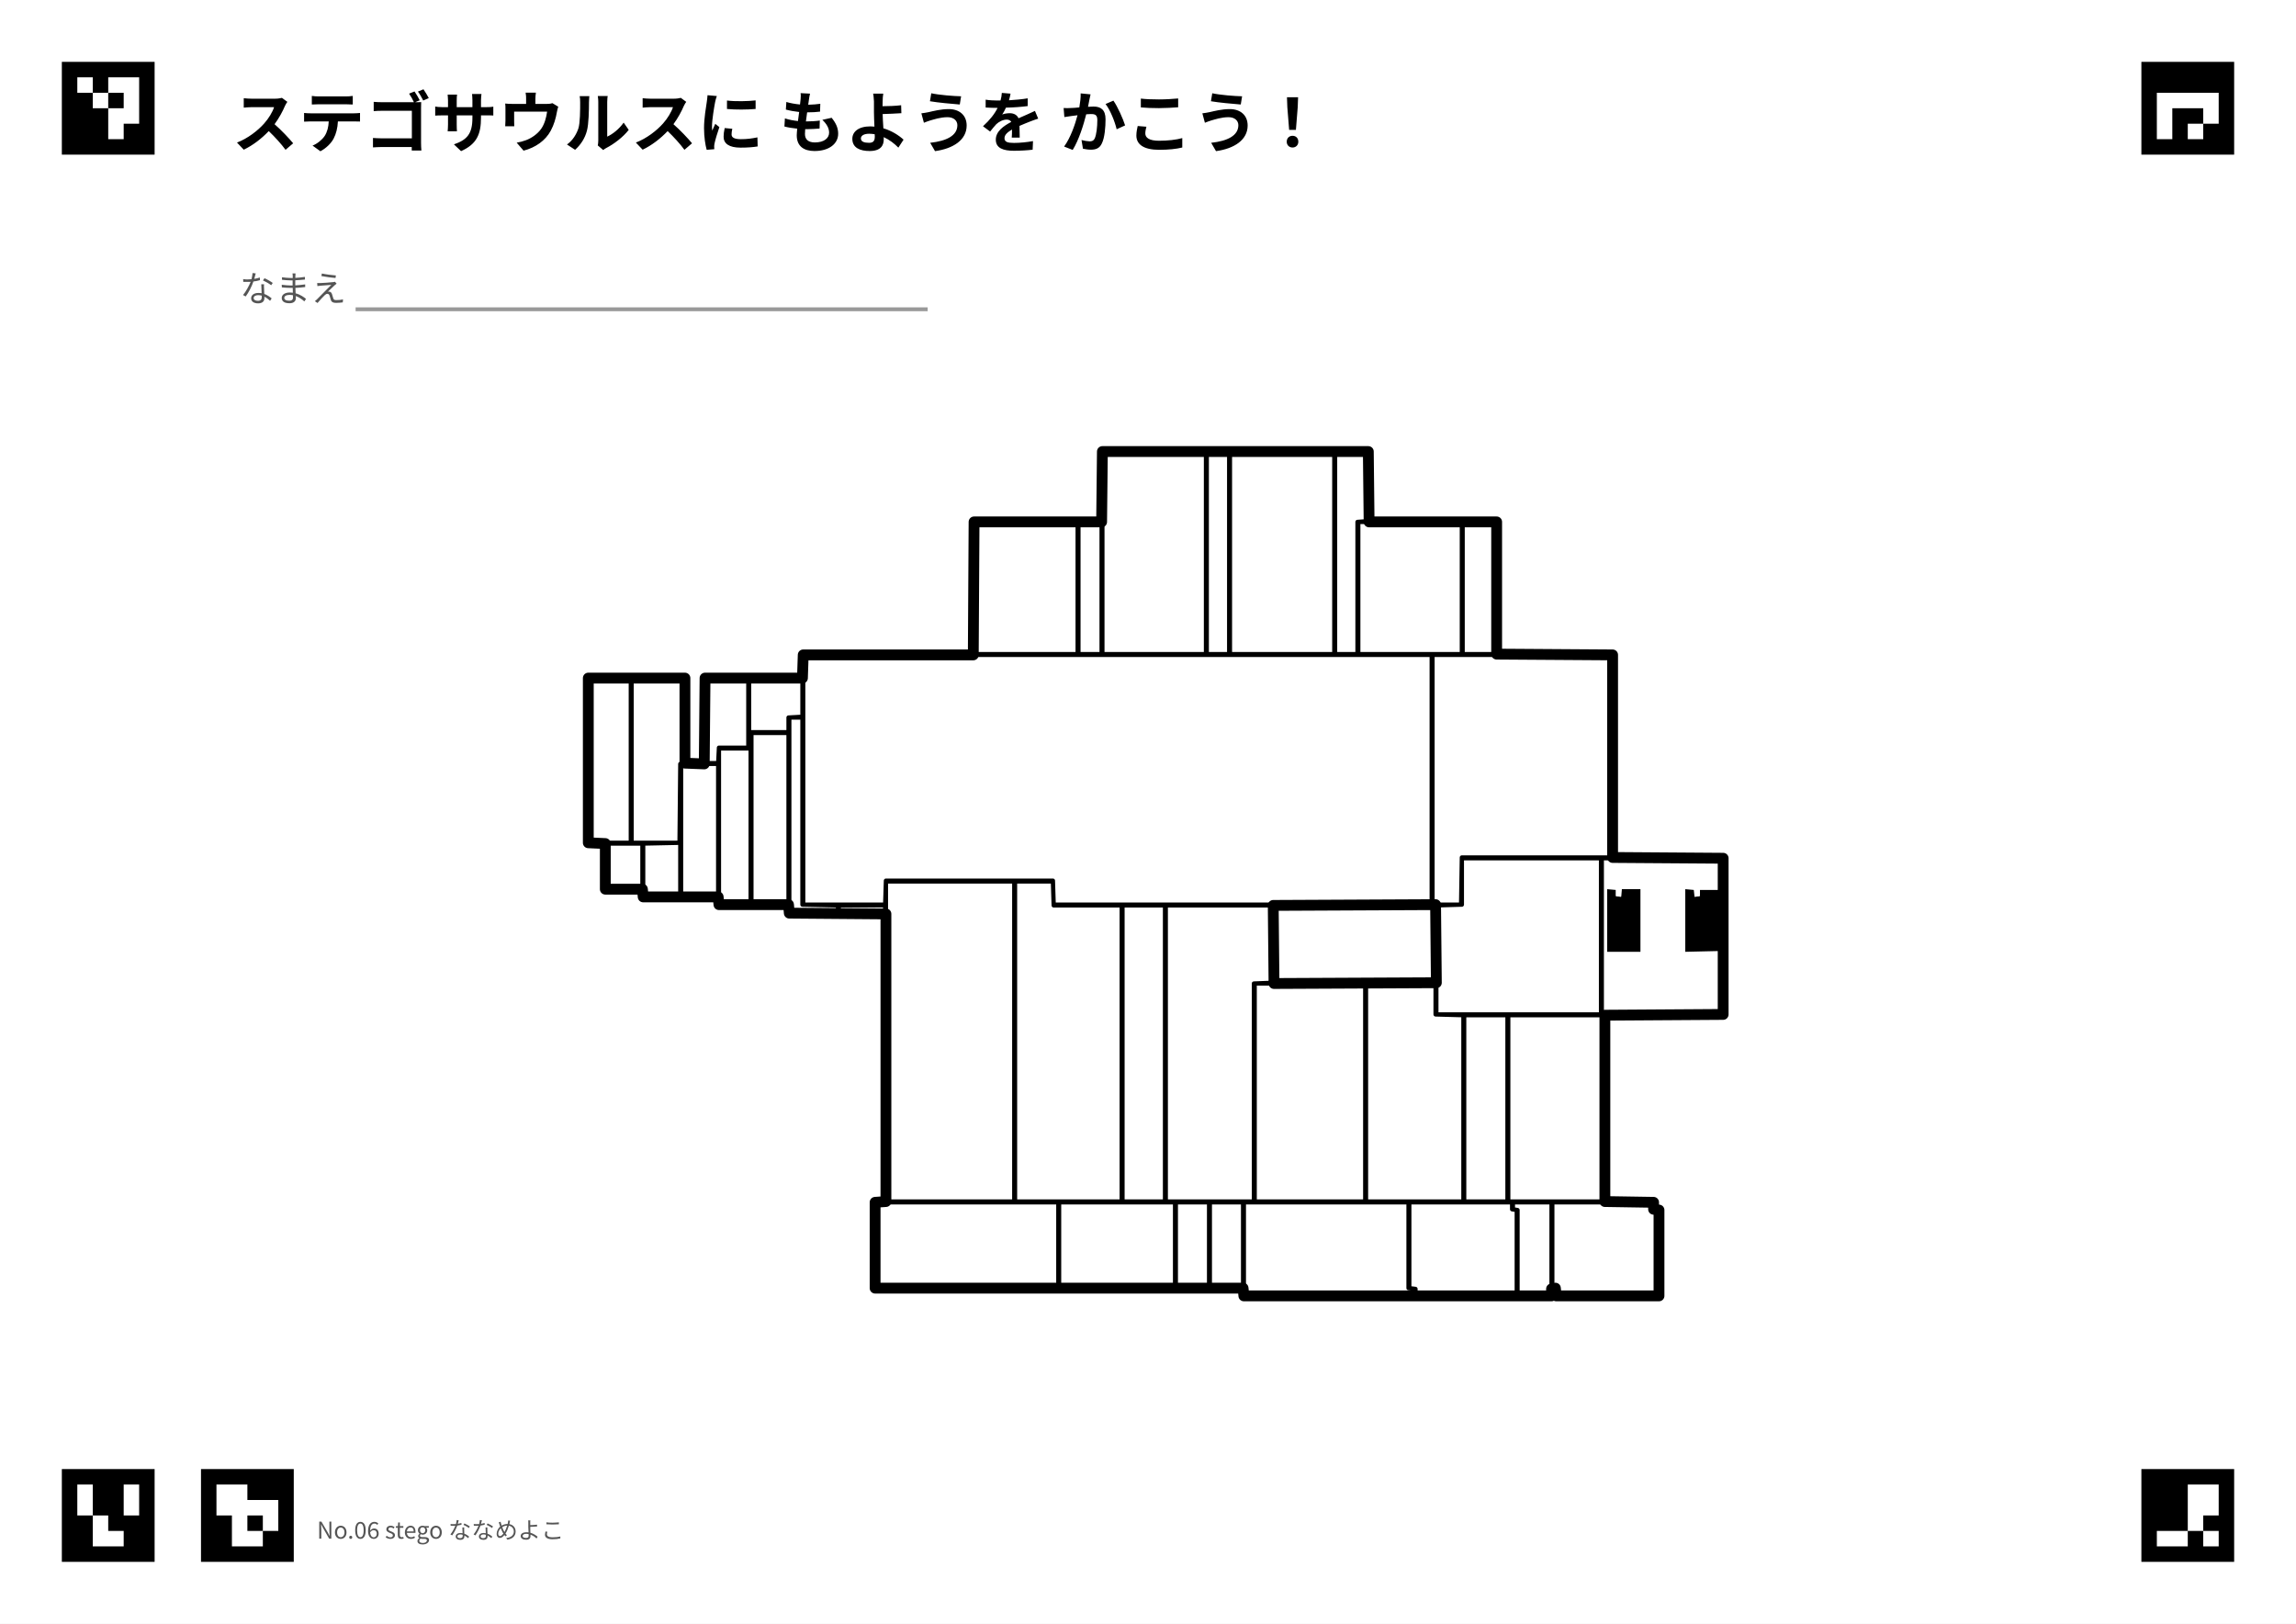
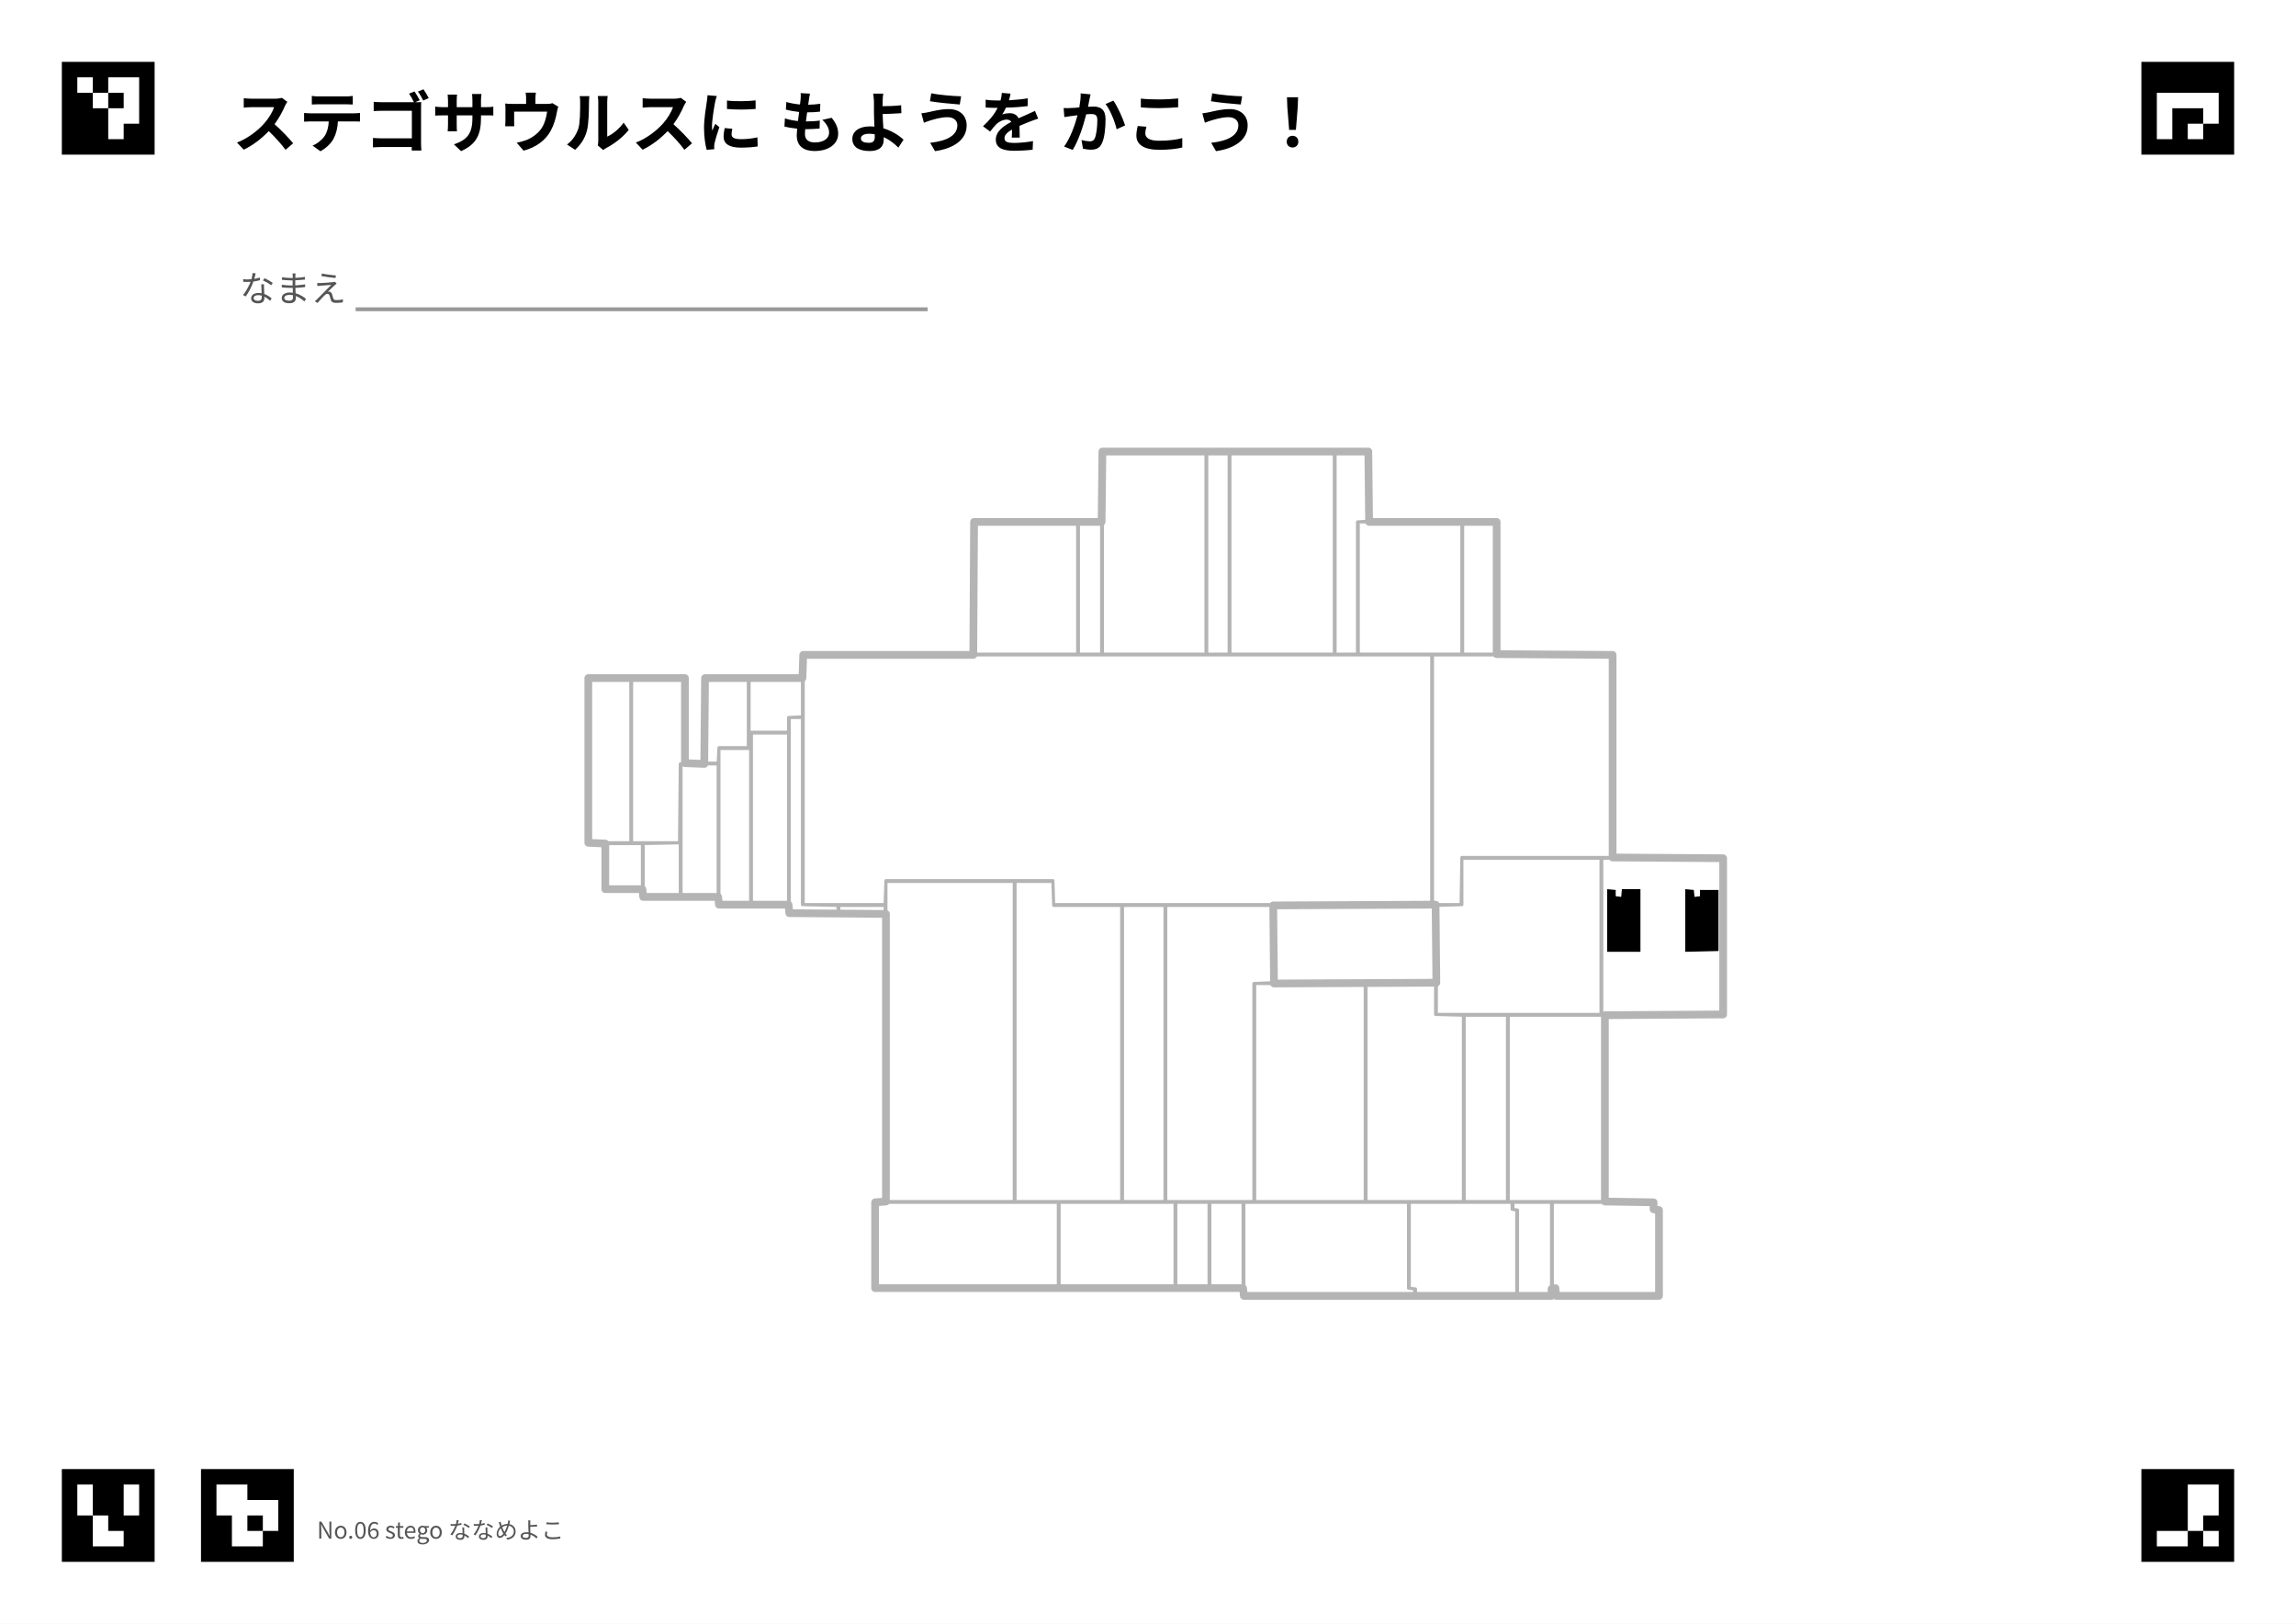
<svg xmlns="http://www.w3.org/2000/svg" width="297mm" height="210mm" viewBox="0 0 297 210">
  <style>
-   #silhouette{fill:#fff} .plane{fill:none;stroke:#000;stroke-width:0.55;stroke-linejoin:round}
-   .outline{fill:none;stroke:#000;stroke-width:1.4;stroke-linejoin:round} .eye{fill:#000} .eye-hl{fill:#fff} .marker{fill:#000}
+   /* 恐竜の線は うすいグレー・細め（ぬりえを読み込んだ時に 線が模様として出にくい）。目・マーカーは黒のまま */
+   #silhouette{fill:#fff} .plane{fill:none;stroke:#b4b4b4;stroke-width:0.4;stroke-linejoin:round}
+   .outline{fill:none;stroke:#b4b4b4;stroke-width:1.0;stroke-linejoin:round} .eye{fill:#000} .eye-hl{fill:#fff} .marker{fill:#000}
  .title{font-family:"Hiragino Maru Gothic ProN","BIZ UDPGothic","Noto Sans CJK JP","Noto Sans JP",sans-serif;font-weight:700} .sub{font-family:"Hiragino Maru Gothic ProN","BIZ UDPGothic","Noto Sans CJK JP","Noto Sans JP",sans-serif;fill:#555}
</style>
  <rect id="paper" width="297" height="210" fill="#fff" />
  <g id="chrome">
    <text class="title" x="30" y="19" font-size="8.6">ステゴサウルスに もようを かこう！</text>
    <text class="sub" x="31" y="39" font-size="4.6">なまえ</text>
    <line x1="46" y1="40" x2="120" y2="40" stroke="#999" stroke-width="0.5" />
    <text class="sub" x="41" y="199" font-size="3">No.06 stego ななめよこ</text>
  </g>
  <g id="markers">
    <path id="marker_0" class="marker" d="M8.000,8.000h2.000v2.000h-2.000zM10.000,8.000h2.000v2.000h-2.000zM12.000,8.000h2.000v2.000h-2.000zM14.000,8.000h2.000v2.000h-2.000zM16.000,8.000h2.000v2.000h-2.000zM18.000,8.000h2.000v2.000h-2.000zM8.000,10.000h2.000v2.000h-2.000zM12.000,10.000h2.000v2.000h-2.000zM18.000,10.000h2.000v2.000h-2.000zM8.000,12.000h2.000v2.000h-2.000zM10.000,12.000h2.000v2.000h-2.000zM14.000,12.000h2.000v2.000h-2.000zM18.000,12.000h2.000v2.000h-2.000zM8.000,14.000h2.000v2.000h-2.000zM10.000,14.000h2.000v2.000h-2.000zM12.000,14.000h2.000v2.000h-2.000zM18.000,14.000h2.000v2.000h-2.000zM8.000,16.000h2.000v2.000h-2.000zM10.000,16.000h2.000v2.000h-2.000zM12.000,16.000h2.000v2.000h-2.000zM16.000,16.000h2.000v2.000h-2.000zM18.000,16.000h2.000v2.000h-2.000zM8.000,18.000h2.000v2.000h-2.000zM10.000,18.000h2.000v2.000h-2.000zM12.000,18.000h2.000v2.000h-2.000zM14.000,18.000h2.000v2.000h-2.000zM16.000,18.000h2.000v2.000h-2.000zM18.000,18.000h2.000v2.000h-2.000z" />
    <path id="marker_1" class="marker" d="M277.000,8.000h2.000v2.000h-2.000zM279.000,8.000h2.000v2.000h-2.000zM281.000,8.000h2.000v2.000h-2.000zM283.000,8.000h2.000v2.000h-2.000zM285.000,8.000h2.000v2.000h-2.000zM287.000,8.000h2.000v2.000h-2.000zM277.000,10.000h2.000v2.000h-2.000zM279.000,10.000h2.000v2.000h-2.000zM281.000,10.000h2.000v2.000h-2.000zM283.000,10.000h2.000v2.000h-2.000zM285.000,10.000h2.000v2.000h-2.000zM287.000,10.000h2.000v2.000h-2.000zM277.000,12.000h2.000v2.000h-2.000zM287.000,12.000h2.000v2.000h-2.000zM277.000,14.000h2.000v2.000h-2.000zM281.000,14.000h2.000v2.000h-2.000zM283.000,14.000h2.000v2.000h-2.000zM287.000,14.000h2.000v2.000h-2.000zM277.000,16.000h2.000v2.000h-2.000zM281.000,16.000h2.000v2.000h-2.000zM285.000,16.000h2.000v2.000h-2.000zM287.000,16.000h2.000v2.000h-2.000zM277.000,18.000h2.000v2.000h-2.000zM279.000,18.000h2.000v2.000h-2.000zM281.000,18.000h2.000v2.000h-2.000zM283.000,18.000h2.000v2.000h-2.000zM285.000,18.000h2.000v2.000h-2.000zM287.000,18.000h2.000v2.000h-2.000z" />
    <path id="marker_2" class="marker" d="M277.000,190.000h2.000v2.000h-2.000zM279.000,190.000h2.000v2.000h-2.000zM281.000,190.000h2.000v2.000h-2.000zM283.000,190.000h2.000v2.000h-2.000zM285.000,190.000h2.000v2.000h-2.000zM287.000,190.000h2.000v2.000h-2.000zM277.000,192.000h2.000v2.000h-2.000zM279.000,192.000h2.000v2.000h-2.000zM281.000,192.000h2.000v2.000h-2.000zM287.000,192.000h2.000v2.000h-2.000zM277.000,194.000h2.000v2.000h-2.000zM279.000,194.000h2.000v2.000h-2.000zM281.000,194.000h2.000v2.000h-2.000zM287.000,194.000h2.000v2.000h-2.000zM277.000,196.000h2.000v2.000h-2.000zM279.000,196.000h2.000v2.000h-2.000zM281.000,196.000h2.000v2.000h-2.000zM285.000,196.000h2.000v2.000h-2.000zM287.000,196.000h2.000v2.000h-2.000zM277.000,198.000h2.000v2.000h-2.000zM283.000,198.000h2.000v2.000h-2.000zM287.000,198.000h2.000v2.000h-2.000zM277.000,200.000h2.000v2.000h-2.000zM279.000,200.000h2.000v2.000h-2.000zM281.000,200.000h2.000v2.000h-2.000zM283.000,200.000h2.000v2.000h-2.000zM285.000,200.000h2.000v2.000h-2.000zM287.000,200.000h2.000v2.000h-2.000z" />
    <path id="marker_3" class="marker" d="M8.000,190.000h2.000v2.000h-2.000zM10.000,190.000h2.000v2.000h-2.000zM12.000,190.000h2.000v2.000h-2.000zM14.000,190.000h2.000v2.000h-2.000zM16.000,190.000h2.000v2.000h-2.000zM18.000,190.000h2.000v2.000h-2.000zM8.000,192.000h2.000v2.000h-2.000zM12.000,192.000h2.000v2.000h-2.000zM14.000,192.000h2.000v2.000h-2.000zM18.000,192.000h2.000v2.000h-2.000zM8.000,194.000h2.000v2.000h-2.000zM12.000,194.000h2.000v2.000h-2.000zM14.000,194.000h2.000v2.000h-2.000zM18.000,194.000h2.000v2.000h-2.000zM8.000,196.000h2.000v2.000h-2.000zM10.000,196.000h2.000v2.000h-2.000zM14.000,196.000h2.000v2.000h-2.000zM16.000,196.000h2.000v2.000h-2.000zM18.000,196.000h2.000v2.000h-2.000zM8.000,198.000h2.000v2.000h-2.000zM10.000,198.000h2.000v2.000h-2.000zM16.000,198.000h2.000v2.000h-2.000zM18.000,198.000h2.000v2.000h-2.000zM8.000,200.000h2.000v2.000h-2.000zM10.000,200.000h2.000v2.000h-2.000zM12.000,200.000h2.000v2.000h-2.000zM14.000,200.000h2.000v2.000h-2.000zM16.000,200.000h2.000v2.000h-2.000zM18.000,200.000h2.000v2.000h-2.000z" />
    <path id="marker_9" class="marker" d="M26.000,190.000h2.000v2.000h-2.000zM28.000,190.000h2.000v2.000h-2.000zM30.000,190.000h2.000v2.000h-2.000zM32.000,190.000h2.000v2.000h-2.000zM34.000,190.000h2.000v2.000h-2.000zM36.000,190.000h2.000v2.000h-2.000zM26.000,192.000h2.000v2.000h-2.000zM32.000,192.000h2.000v2.000h-2.000zM34.000,192.000h2.000v2.000h-2.000zM36.000,192.000h2.000v2.000h-2.000zM26.000,194.000h2.000v2.000h-2.000zM36.000,194.000h2.000v2.000h-2.000zM26.000,196.000h2.000v2.000h-2.000zM28.000,196.000h2.000v2.000h-2.000zM32.000,196.000h2.000v2.000h-2.000zM36.000,196.000h2.000v2.000h-2.000zM26.000,198.000h2.000v2.000h-2.000zM28.000,198.000h2.000v2.000h-2.000zM34.000,198.000h2.000v2.000h-2.000zM36.000,198.000h2.000v2.000h-2.000zM26.000,200.000h2.000v2.000h-2.000zM28.000,200.000h2.000v2.000h-2.000zM30.000,200.000h2.000v2.000h-2.000zM32.000,200.000h2.000v2.000h-2.000zM34.000,200.000h2.000v2.000h-2.000zM36.000,200.000h2.000v2.000h-2.000z" />
  </g>
  <g id="model" data-dino="stego">
    <path id="silhouette" d="M76.10,87.70 L76.10,109.00 L78.30,109.10 L78.30,115.00 L83.10,115.00 L83.20,116.00 L92.90,116.00 L93.00,117.00 L102.00,117.00 L102.10,118.10 L114.60,118.20 L114.60,155.40 L113.20,155.50 L113.20,166.60 L160.80,166.60 L160.90,167.60 L200.70,167.60 L200.70,166.70 L201.20,166.60 L201.30,167.60 L214.60,167.60 L214.60,156.50 L213.90,156.40 L213.90,155.50 L207.60,155.40 L207.60,131.30 L222.90,131.20 L222.90,111.00 L208.60,110.90 L208.60,84.70 L193.60,84.60 L193.60,67.50 L177.10,67.50 L177.00,58.40 L142.60,58.40 L142.50,67.50 L126.00,67.50 L125.90,84.70 L103.90,84.70 L103.80,87.70 L91.20,87.70 L91.10,98.80 L88.60,98.70 L88.60,87.70ZM164.70,117.10 L185.70,117.00 L185.80,127.10 L164.80,127.20Z" />
    <path id="planes" class="plane" d="M113.20,155.50 L113.20,166.60 L136.90,166.60 L136.90,155.50ZM114.60,114.00 L114.60,155.40 L131.20,155.40 L131.20,114.00ZM160.90,155.50 L160.90,167.60 L183.00,167.60 L183.00,166.70 L182.20,166.60 L182.20,155.50ZM162.30,127.20 L162.30,155.40 L176.60,155.40 L176.60,127.20ZM103.90,84.70 L103.90,117.00 L114.50,117.00 L114.60,113.90 L136.20,113.90 L136.30,117.00 L185.20,117.00 L185.20,84.70ZM76.10,87.70 L76.10,109.00 L81.60,109.00 L81.60,87.70ZM189.10,111.00 L189.10,117.00 L185.80,117.10 L185.80,131.20 L207.10,131.20 L207.10,111.00ZM102.10,92.80 L102.10,118.10 L108.40,118.10 L108.40,117.10 L103.80,117.00 L103.80,92.80ZM97.20,94.80 L97.20,117.00 L102.00,117.00 L102.00,94.80ZM93.00,96.80 L93.00,117.00 L97.10,117.00 L97.10,96.80ZM88.10,98.80 L88.10,116.00 L92.90,116.00 L92.90,98.80ZM88.00,100.90 L88.00,109.00 L83.20,109.10 L83.20,116.00 L88.00,116.00ZM78.30,109.10 L78.30,115.00 L83.10,115.00 L83.10,109.10ZM175.70,67.50 L175.70,84.60 L189.10,84.60 L189.10,67.50ZM126.00,67.50 L126.00,84.60 L139.40,84.60 L139.40,67.50ZM159.10,58.40 L159.10,84.60 L172.60,84.60 L172.60,58.40ZM142.60,58.40 L142.60,84.60 L156.00,84.60 L156.00,58.40ZM195.70,155.50 L195.70,156.40 L196.30,156.50 L196.30,167.60 L200.70,167.60 L200.70,155.50ZM152.10,155.50 L152.10,166.60 L156.40,166.60 L156.40,155.50ZM189.40,131.30 L189.40,155.40 L195.00,155.40 L195.00,131.30ZM145.20,117.10 L145.20,155.40 L150.70,155.40 L150.70,117.10ZM96.80,87.70 L91.20,87.70 L91.20,98.70 L92.90,98.70 L93.00,96.70 L96.80,96.70ZM103.80,87.70 L96.90,87.70 L96.90,96.70 L97.20,94.70 L102.00,94.70 L102.00,92.80 L103.80,92.70ZM81.70,87.70 L81.70,109.00 L87.90,109.00 L88.00,98.80 L88.60,98.70 L88.60,87.70ZM108.50,117.10 L108.50,118.10 L114.50,118.10 L114.50,117.10ZM139.50,67.50 L139.50,84.60 L142.50,84.60 L142.50,67.50ZM150.80,117.10 L150.80,155.40 L162.20,155.40 L162.20,127.20 L164.70,127.10 L164.70,117.10ZM131.30,114.00 L131.30,155.40 L145.10,155.40 L145.10,117.10 L136.30,117.10 L136.20,114.00ZM156.50,155.50 L156.50,166.60 L160.80,166.60 L160.80,155.50ZM137.00,155.50 L137.00,166.60 L152.00,166.60 L152.00,155.50ZM156.10,58.40 L156.10,84.60 L159.00,84.60 L159.00,58.40ZM172.70,58.40 L172.70,84.60 L175.60,84.60 L175.60,67.50 L177.00,67.40 L177.00,58.40ZM189.20,67.50 L189.20,84.60 L193.60,84.60 L193.60,67.50ZM195.10,131.30 L195.10,155.40 L207.60,155.40 L207.60,131.30ZM176.70,127.20 L176.70,155.40 L189.30,155.40 L189.30,131.30 L185.70,131.20 L185.70,127.20ZM185.30,84.70 L185.30,117.00 L189.00,117.00 L189.10,110.90 L208.60,110.90 L208.60,84.70ZM200.80,155.50 L200.80,166.60 L201.30,166.70 L201.30,167.60 L214.60,167.60 L214.60,156.50 L213.90,156.40 L213.90,155.50ZM182.30,155.50 L182.30,166.60 L183.10,166.70 L183.10,167.60 L196.20,167.60 L196.20,156.50 L195.60,156.40 L195.60,155.50ZM207.20,111.00 L207.20,131.20 L222.90,131.20 L222.90,111.00Z" />
    <path id="outline" class="outline" d="M76.10,87.70 L76.10,109.00 L78.30,109.10 L78.30,115.00 L83.10,115.00 L83.20,116.00 L92.90,116.00 L93.00,117.00 L102.00,117.00 L102.10,118.10 L114.60,118.20 L114.60,155.40 L113.20,155.50 L113.20,166.60 L160.80,166.60 L160.90,167.60 L200.70,167.60 L200.70,166.70 L201.20,166.60 L201.30,167.60 L214.60,167.60 L214.60,156.50 L213.90,156.40 L213.90,155.50 L207.60,155.40 L207.60,131.30 L222.90,131.20 L222.90,111.00 L208.60,110.90 L208.60,84.70 L193.60,84.60 L193.60,67.50 L177.10,67.50 L177.00,58.40 L142.60,58.40 L142.50,67.50 L126.00,67.50 L125.90,84.70 L103.90,84.70 L103.80,87.70 L91.20,87.70 L91.10,98.80 L88.60,98.70 L88.60,87.70ZM164.70,117.10 L185.70,117.00 L185.80,127.10 L164.80,127.20Z" />
    <g id="eyes">
      <path class="eye" d="M218.00,115.00 L218.00,123.10 L222.30,123.00 L222.30,115.10 L219.90,115.10 L219.90,115.90 L219.20,116.00 L219.10,115.10ZM207.90,115.00 L207.90,123.10 L212.20,123.10 L212.20,115.00 L209.80,115.00 L209.70,116.00 L209.00,115.90 L209.00,115.10Z" />
      <path class="eye-hl" d="M219.20,115.10 L219.20,115.90 L219.80,115.90 L219.80,115.10ZM209.10,115.10 L209.10,115.90 L209.70,115.90 L209.70,115.10Z" />
    </g>
  </g>
</svg>
